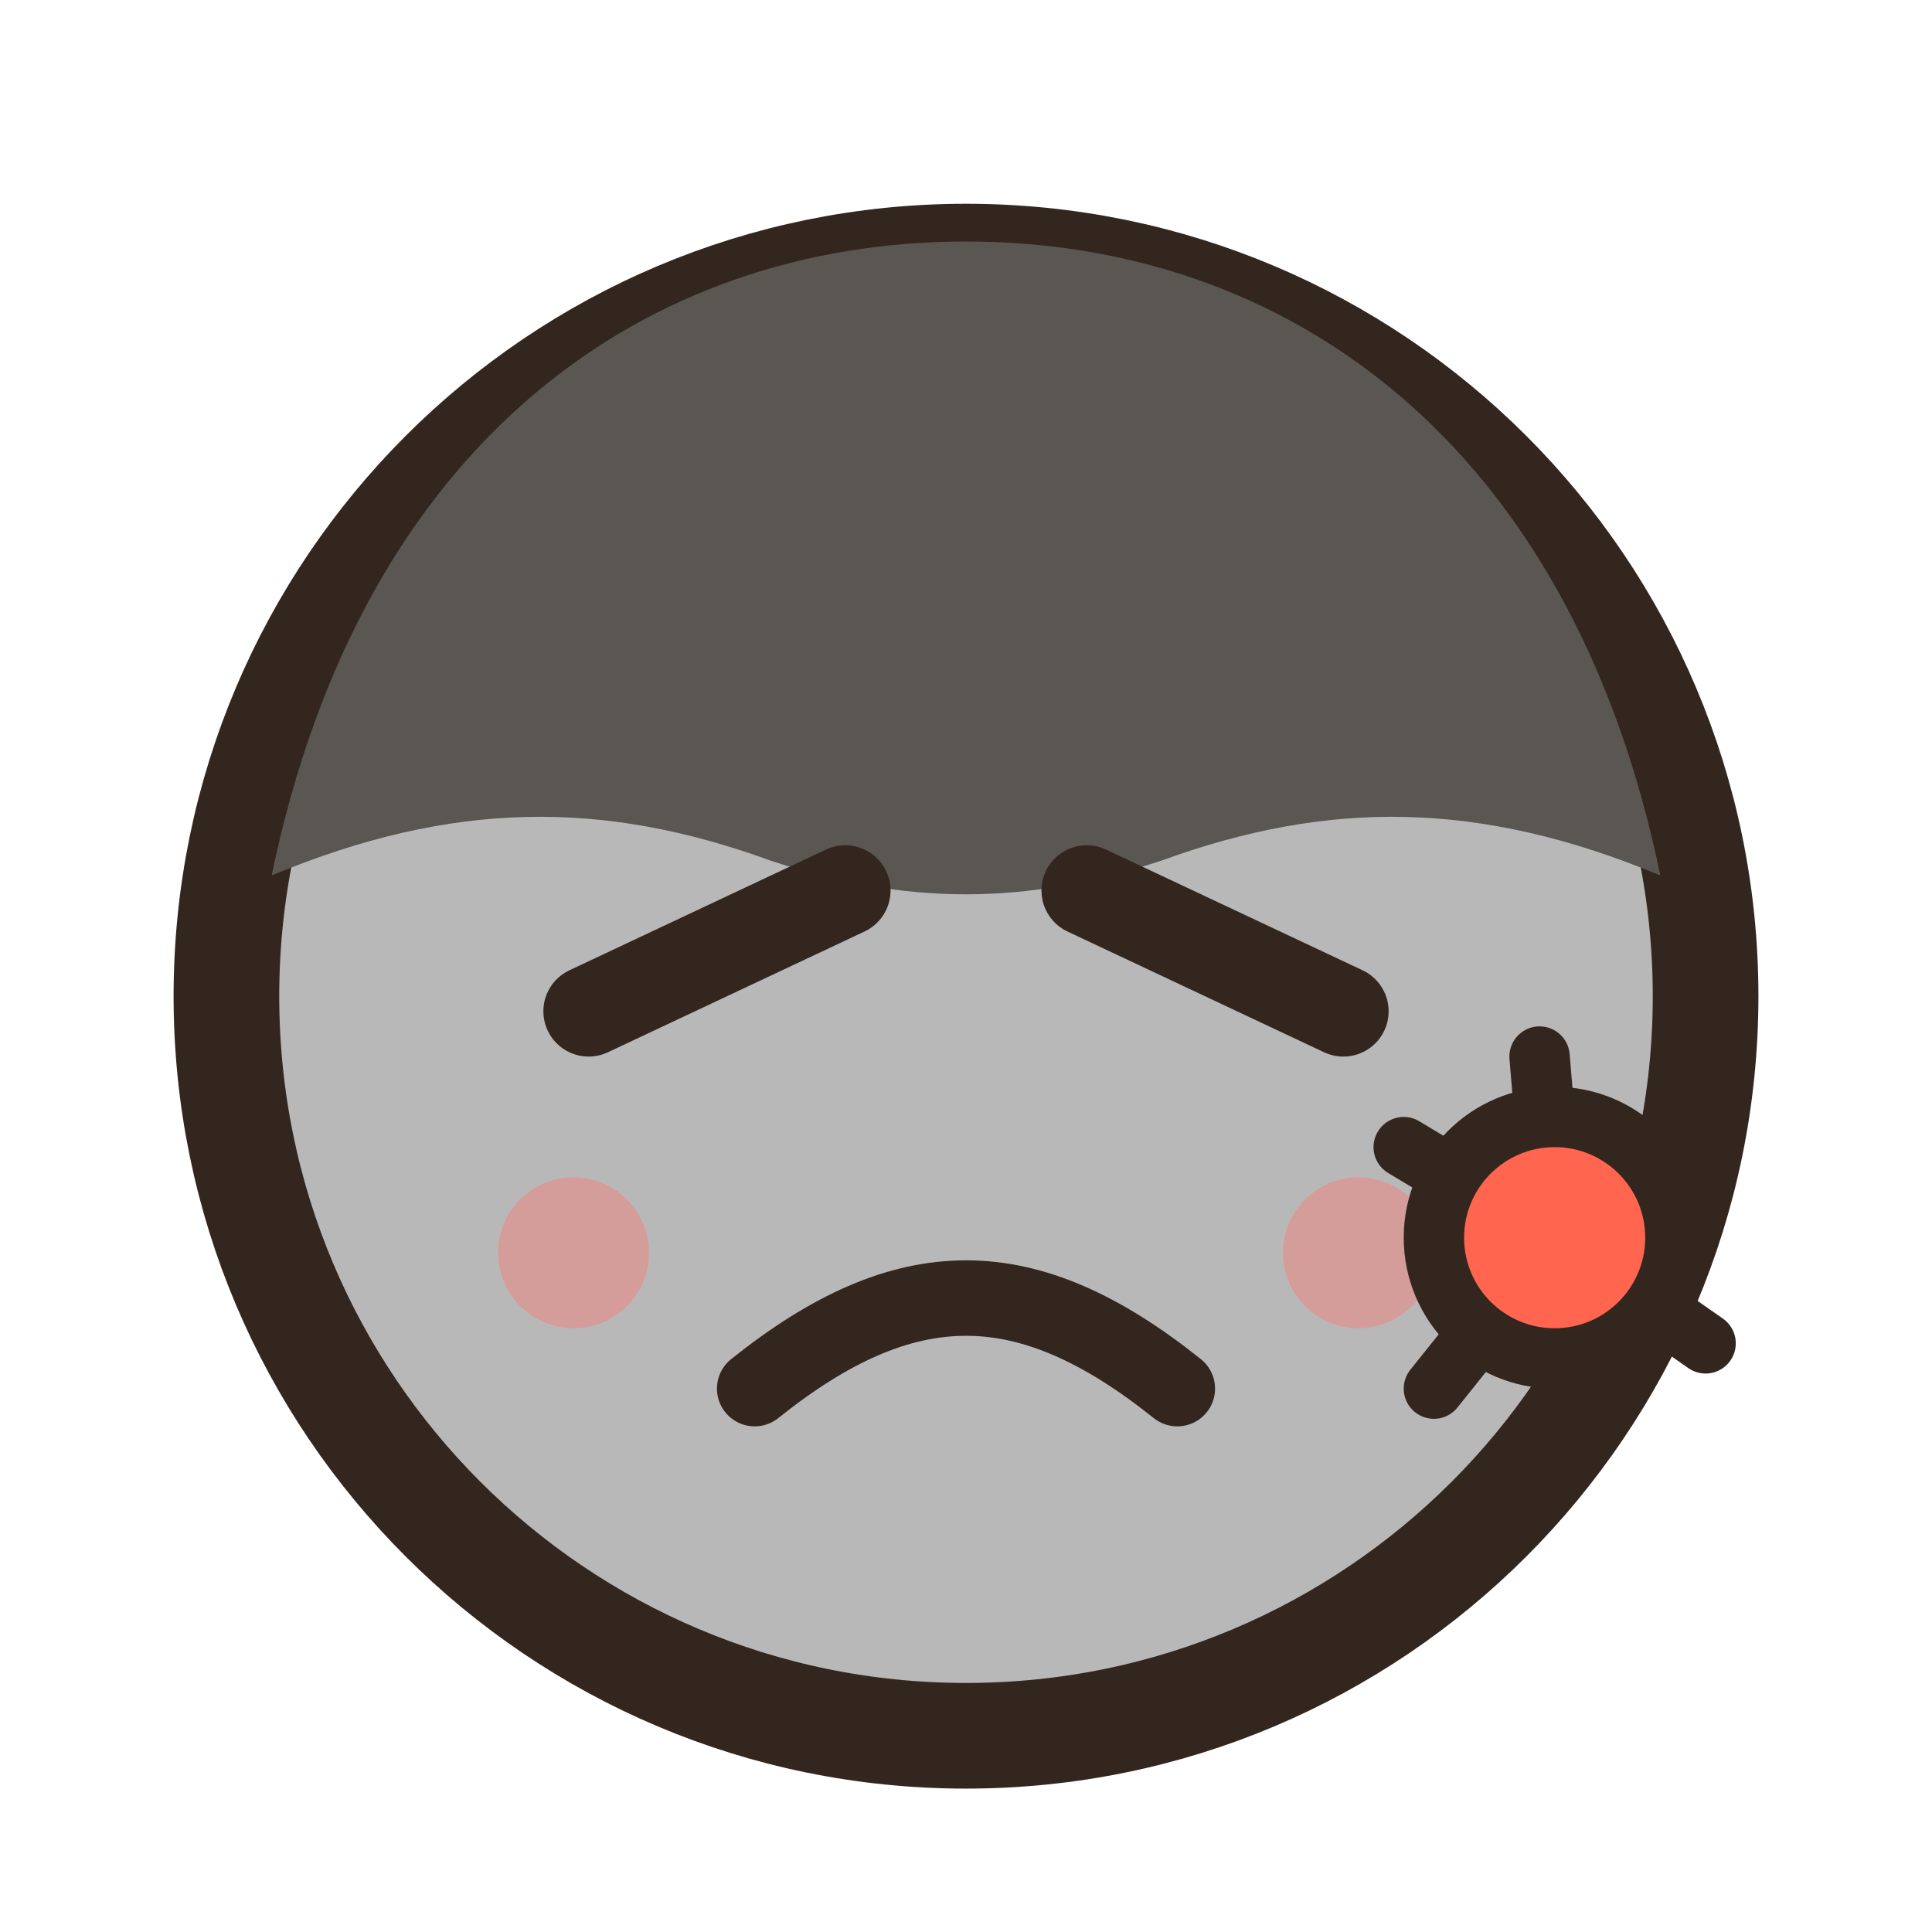
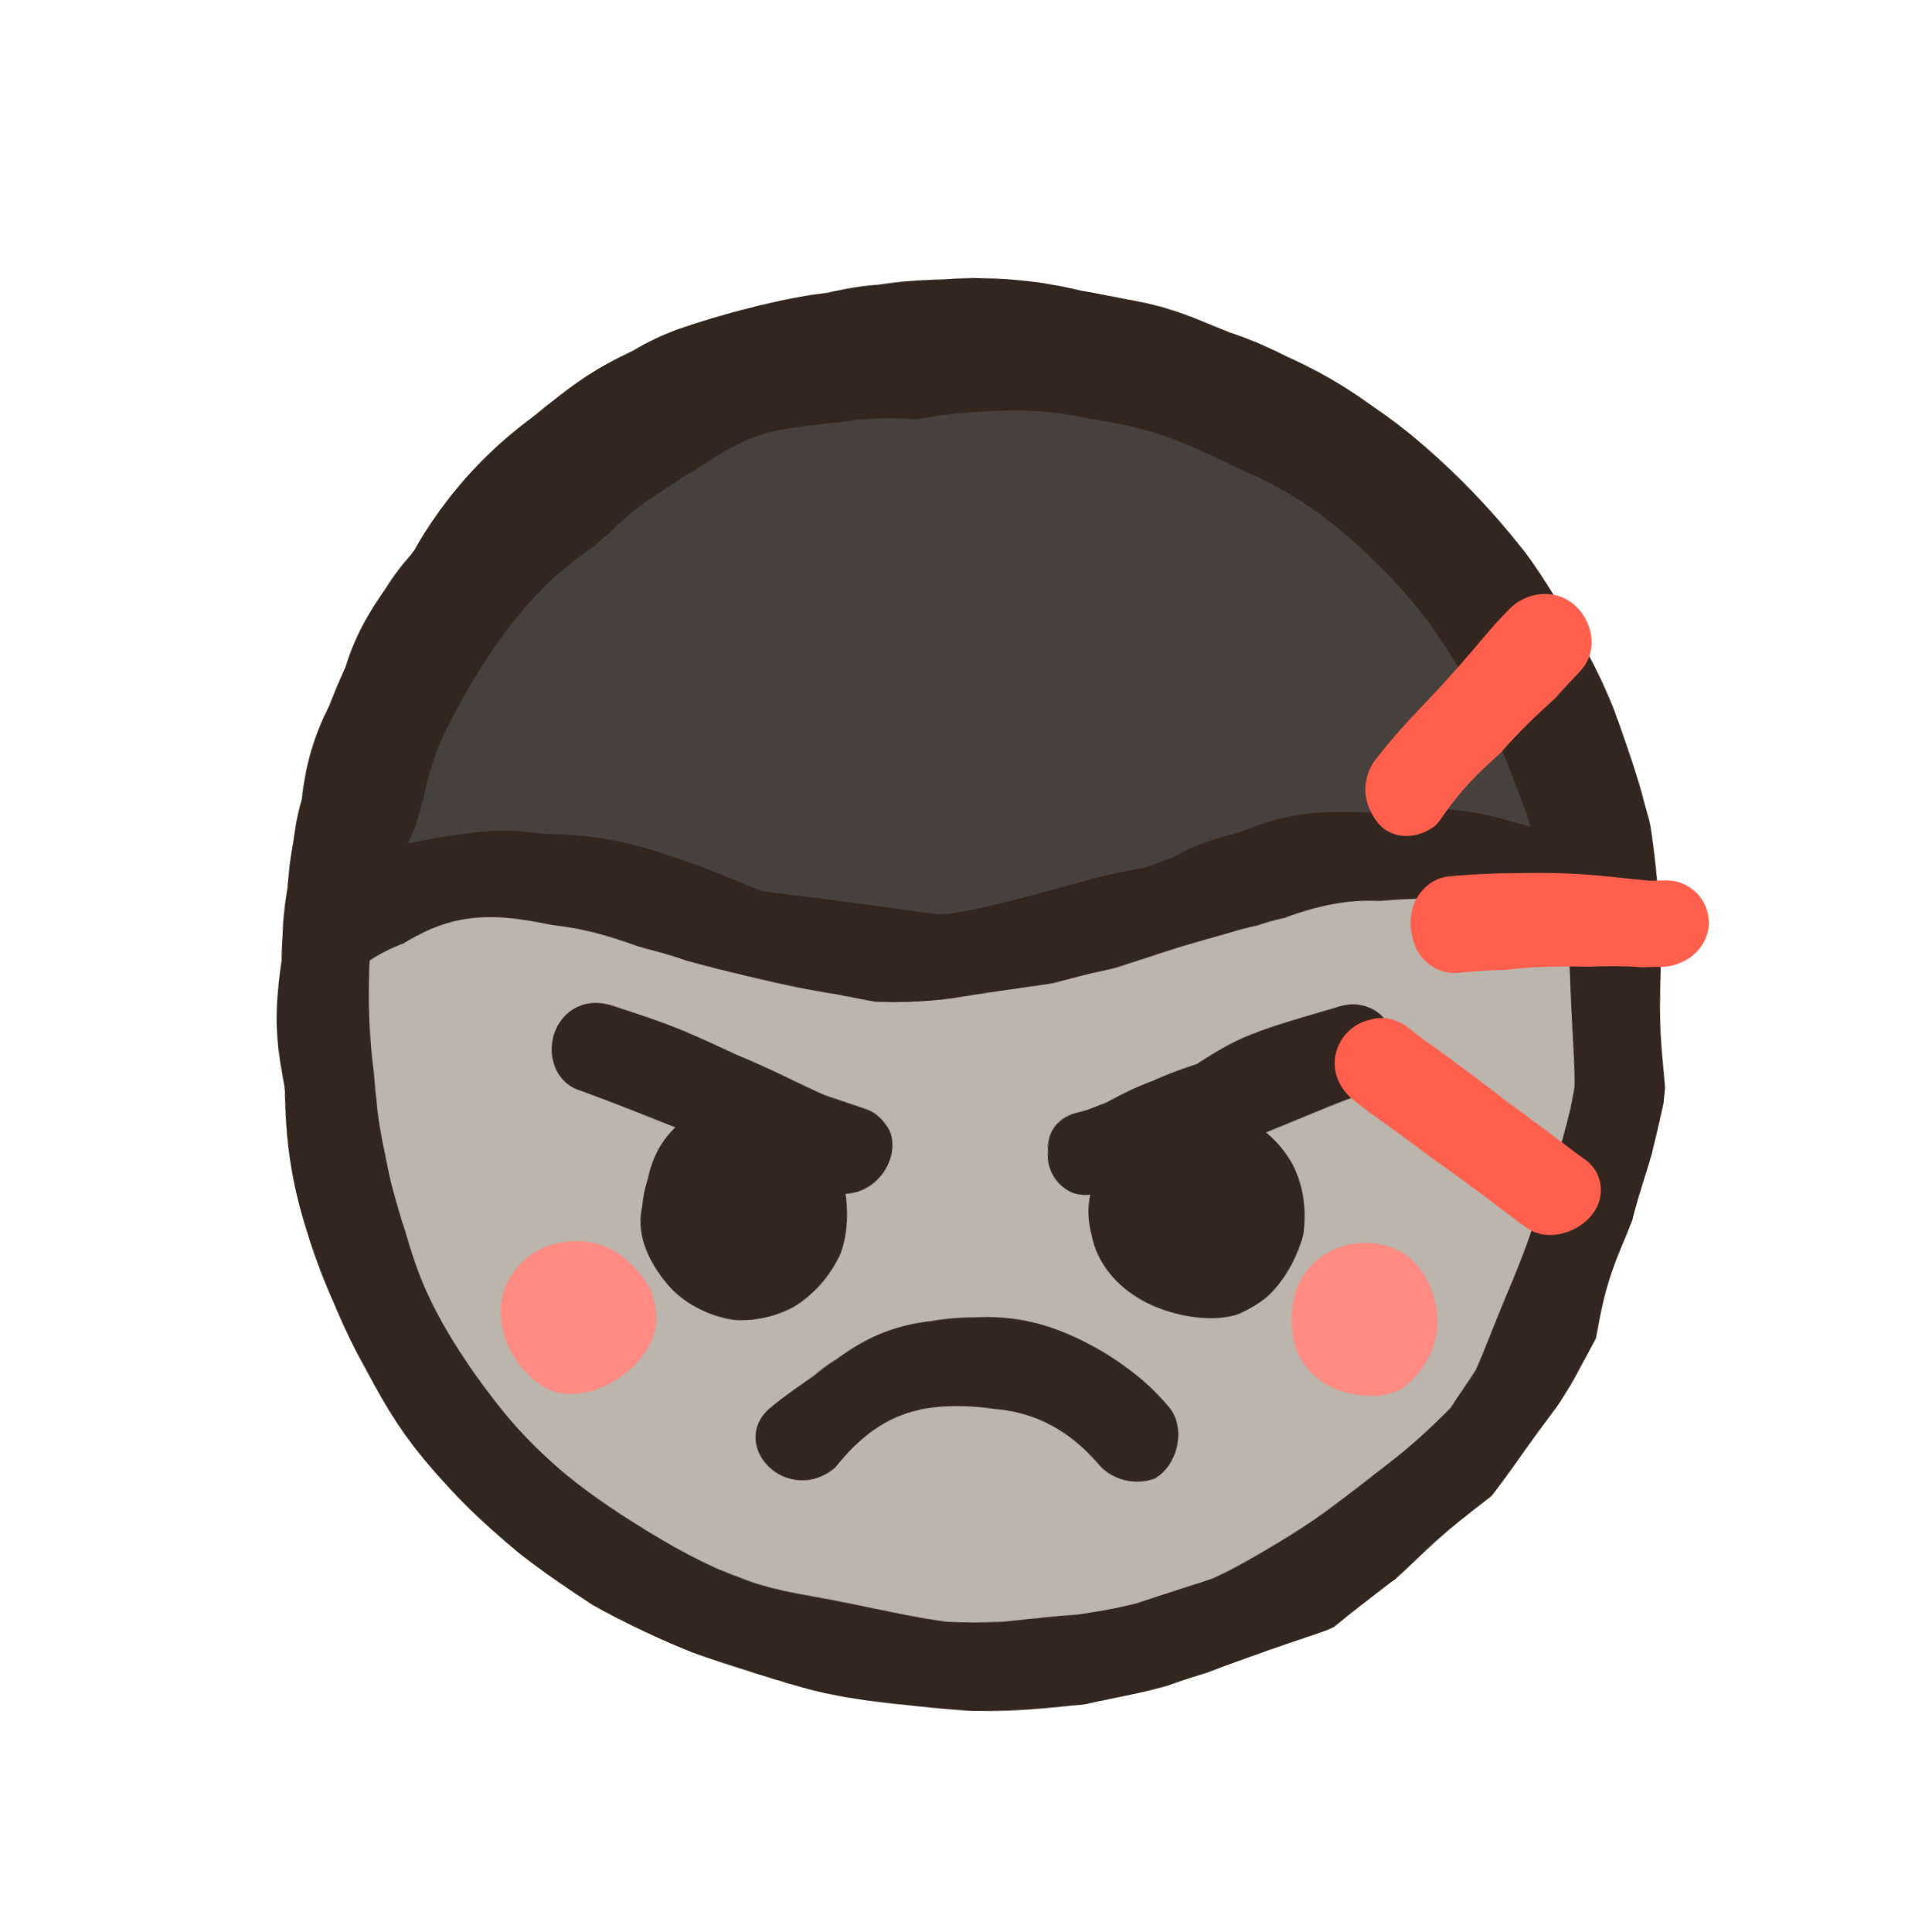
<svg xmlns="http://www.w3.org/2000/svg" viewBox="0 0 128 128">
-   <circle cx="64" cy="66" r="49" fill="#b8b8b8" stroke="#33261f" stroke-width="7" />
-   <path d="M18 58c6-29 25-42 46-42s40 13 46 42c-12-5-22-5-33-1-9 3-17 3-26 0-11-4-21-4-33 1z" fill="#5a5752" />
-   <path d="M39 67l17-8M89 67l-17-8" stroke="#33261f" stroke-width="6" stroke-linecap="round" />
-   <path d="M50 92c10-8 18-8 28 0" fill="none" stroke="#33261f" stroke-width="5" stroke-linecap="round" />
-   <circle cx="38" cy="83" r="5" fill="#e58f88" opacity=".65" />
-   <circle cx="90" cy="83" r="5" fill="#e58f88" opacity=".65" />
-   <g transform="translate(88 82)" stroke="#33261f" stroke-width="4" stroke-linecap="round">
-     <path d="M15 0l9-8M15 0l10 7M15 0l-1-12M15 0l-10-6M15 0l-8 10" fill="none" />
-     <circle cx="15" cy="0" r="8" fill="#ff654f" />
+   <filter id="wiggle">
+     <feTurbulence baseFrequency=".055" numOctaves="2" seed="8" />
+     <feDisplacementMap in="SourceGraphic" scale="1.25" />
+   </filter>
+   <g filter="url(#wiggle)" stroke="#32261f" stroke-width="6" stroke-linecap="round" stroke-linejoin="round">
+     <path d="M21 66c0-28 18-45 43-45 24 1 43 18 43 45s-18 44-43 44c-25-1-43-17-43-44z" fill="#bbb5ac" />
+     <path d="M22 61c5-24 20-37 42-37 22 0 36 12 42 36-11-6-20-4-30 0-10 4-20 4-31 0-9-3-16-4-23 1z" fill="#46413d" />
+     <path d="M39 69l17 7M89 69l-17 7" fill="none" />
+     <circle cx="49" cy="80" r="4" fill="#32261f" />
+     <circle cx="79" cy="80" r="4" fill="#32261f" />
+     <path d="M53 95c6-7 16-7 22 0" fill="none" />
+     <path d="M93 52l9-10M96 61h14M91 70l12 9" stroke="#ff604d" fill="none" />
+     <circle cx="38" cy="87" r="5" fill="#ff8b82" stroke="none" />
+     <circle cx="90" cy="87" r="5" fill="#ff8b82" stroke="none" />
  </g>
</svg>
